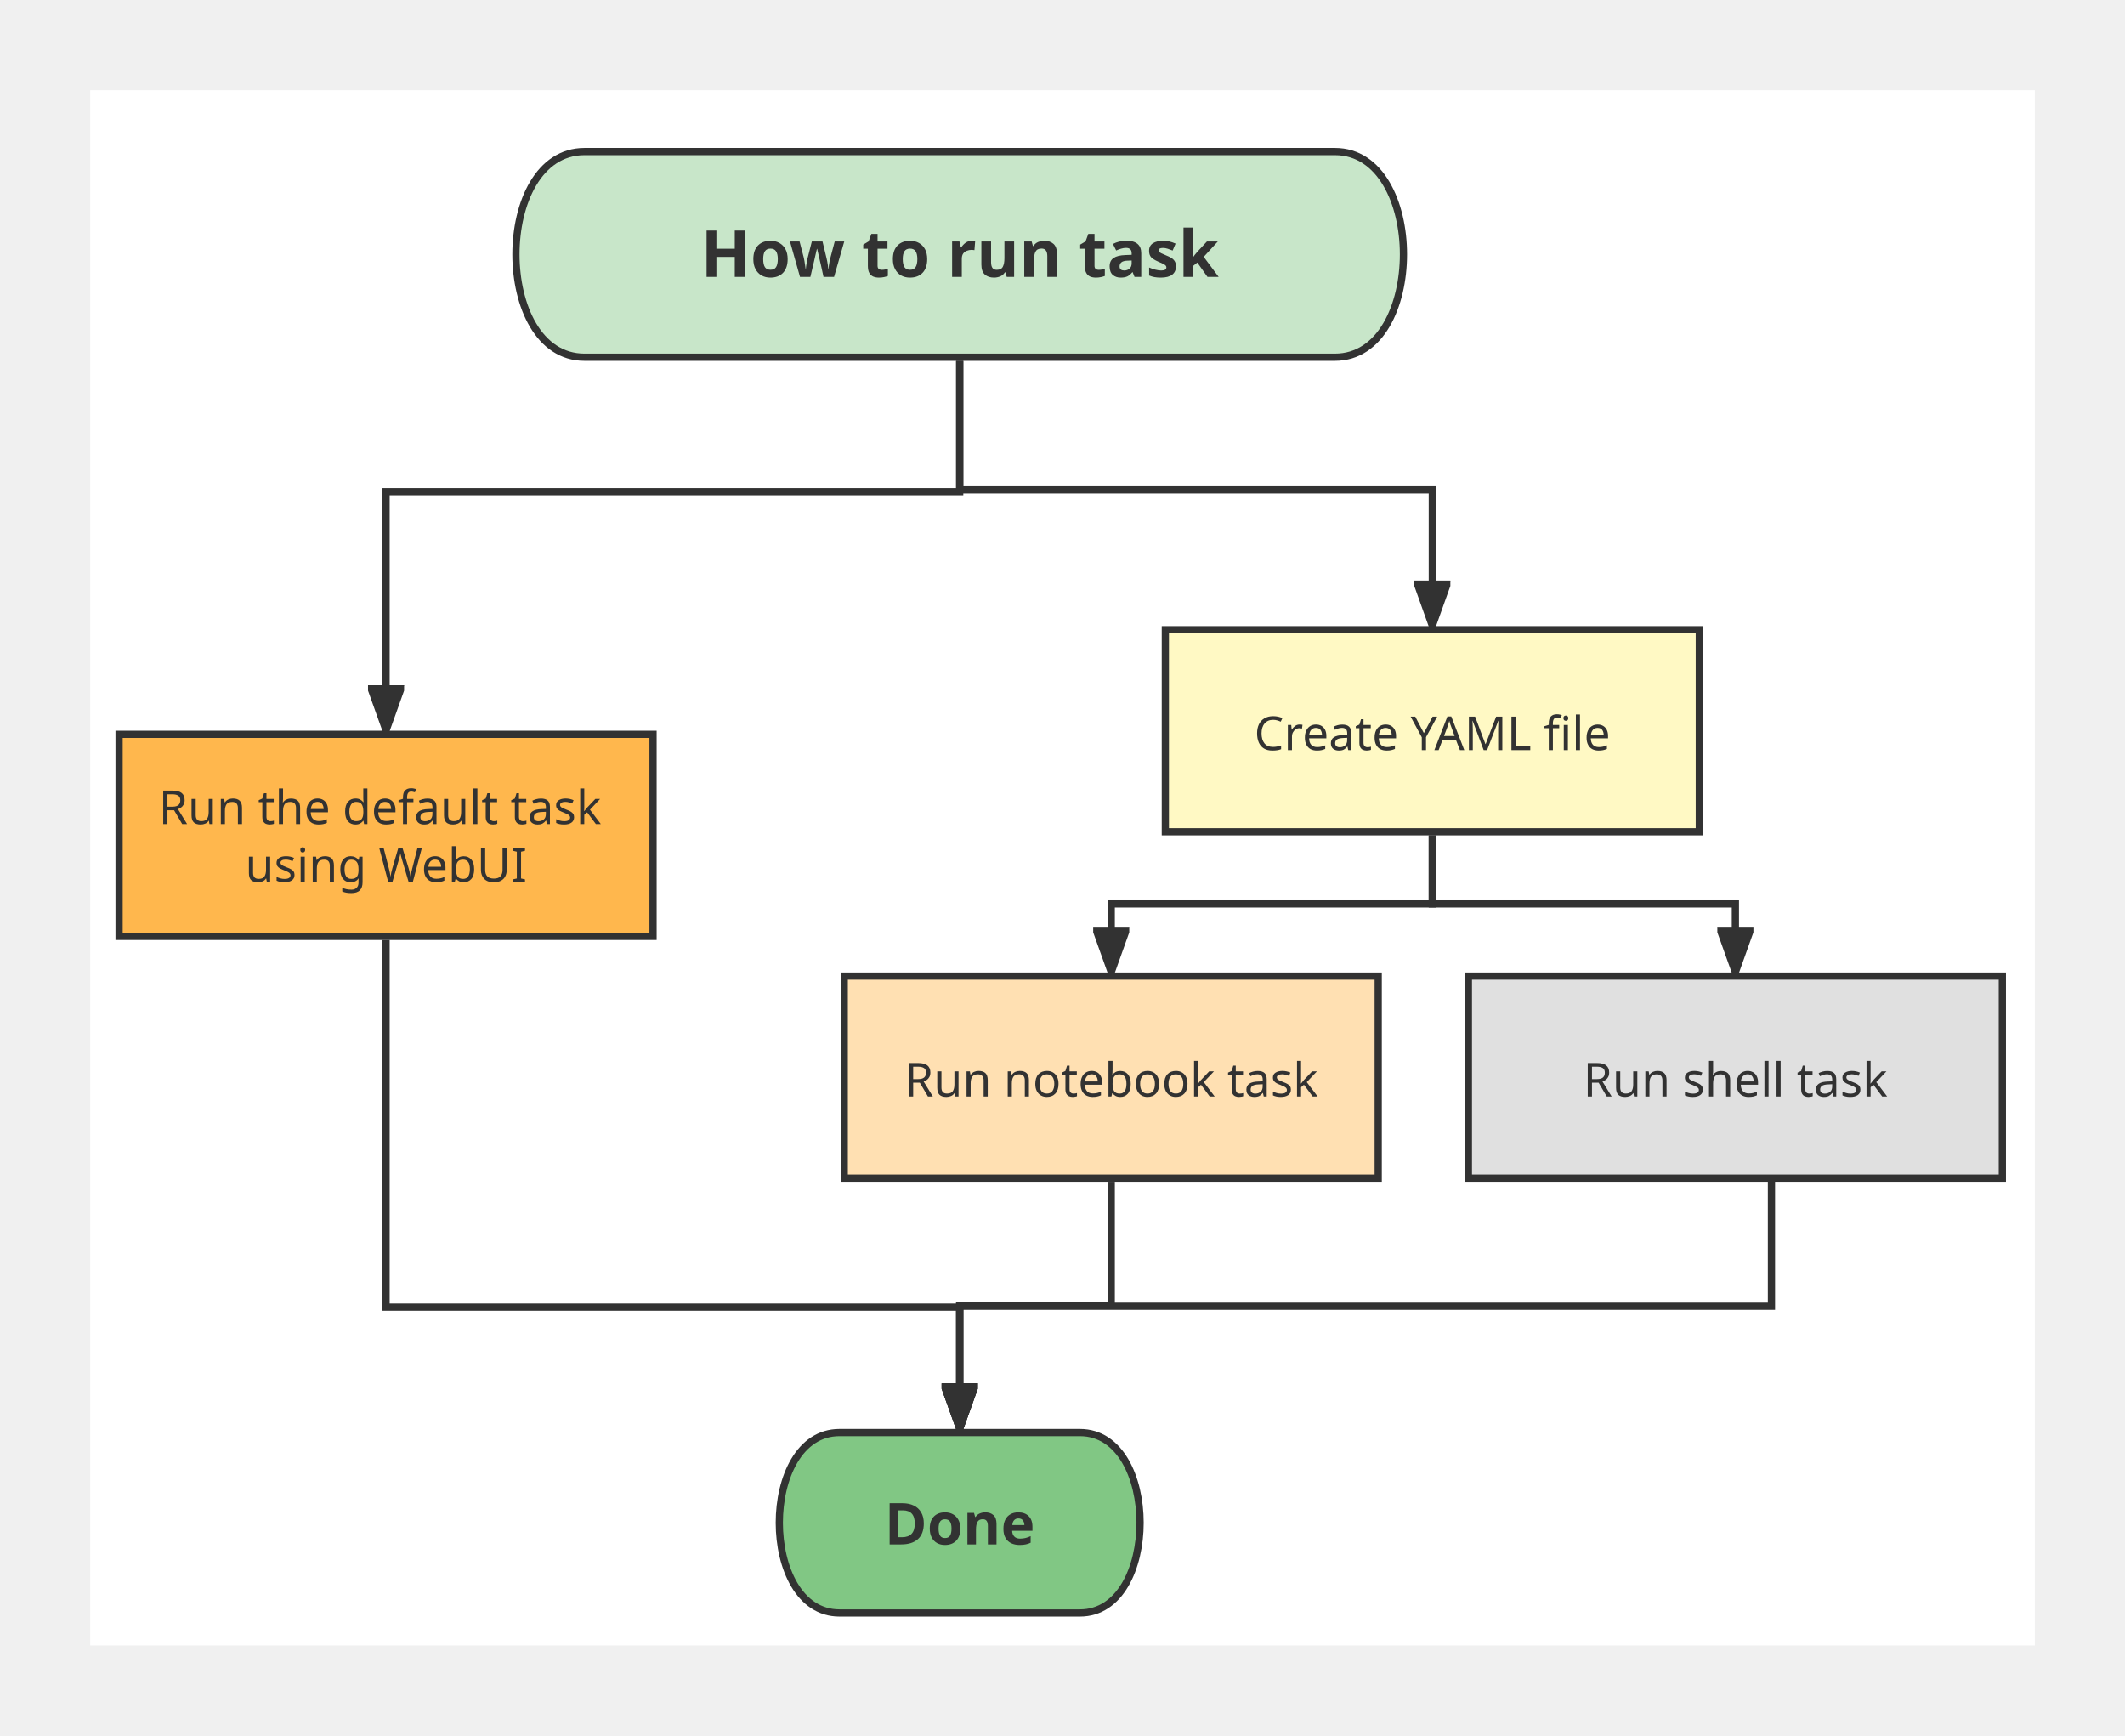
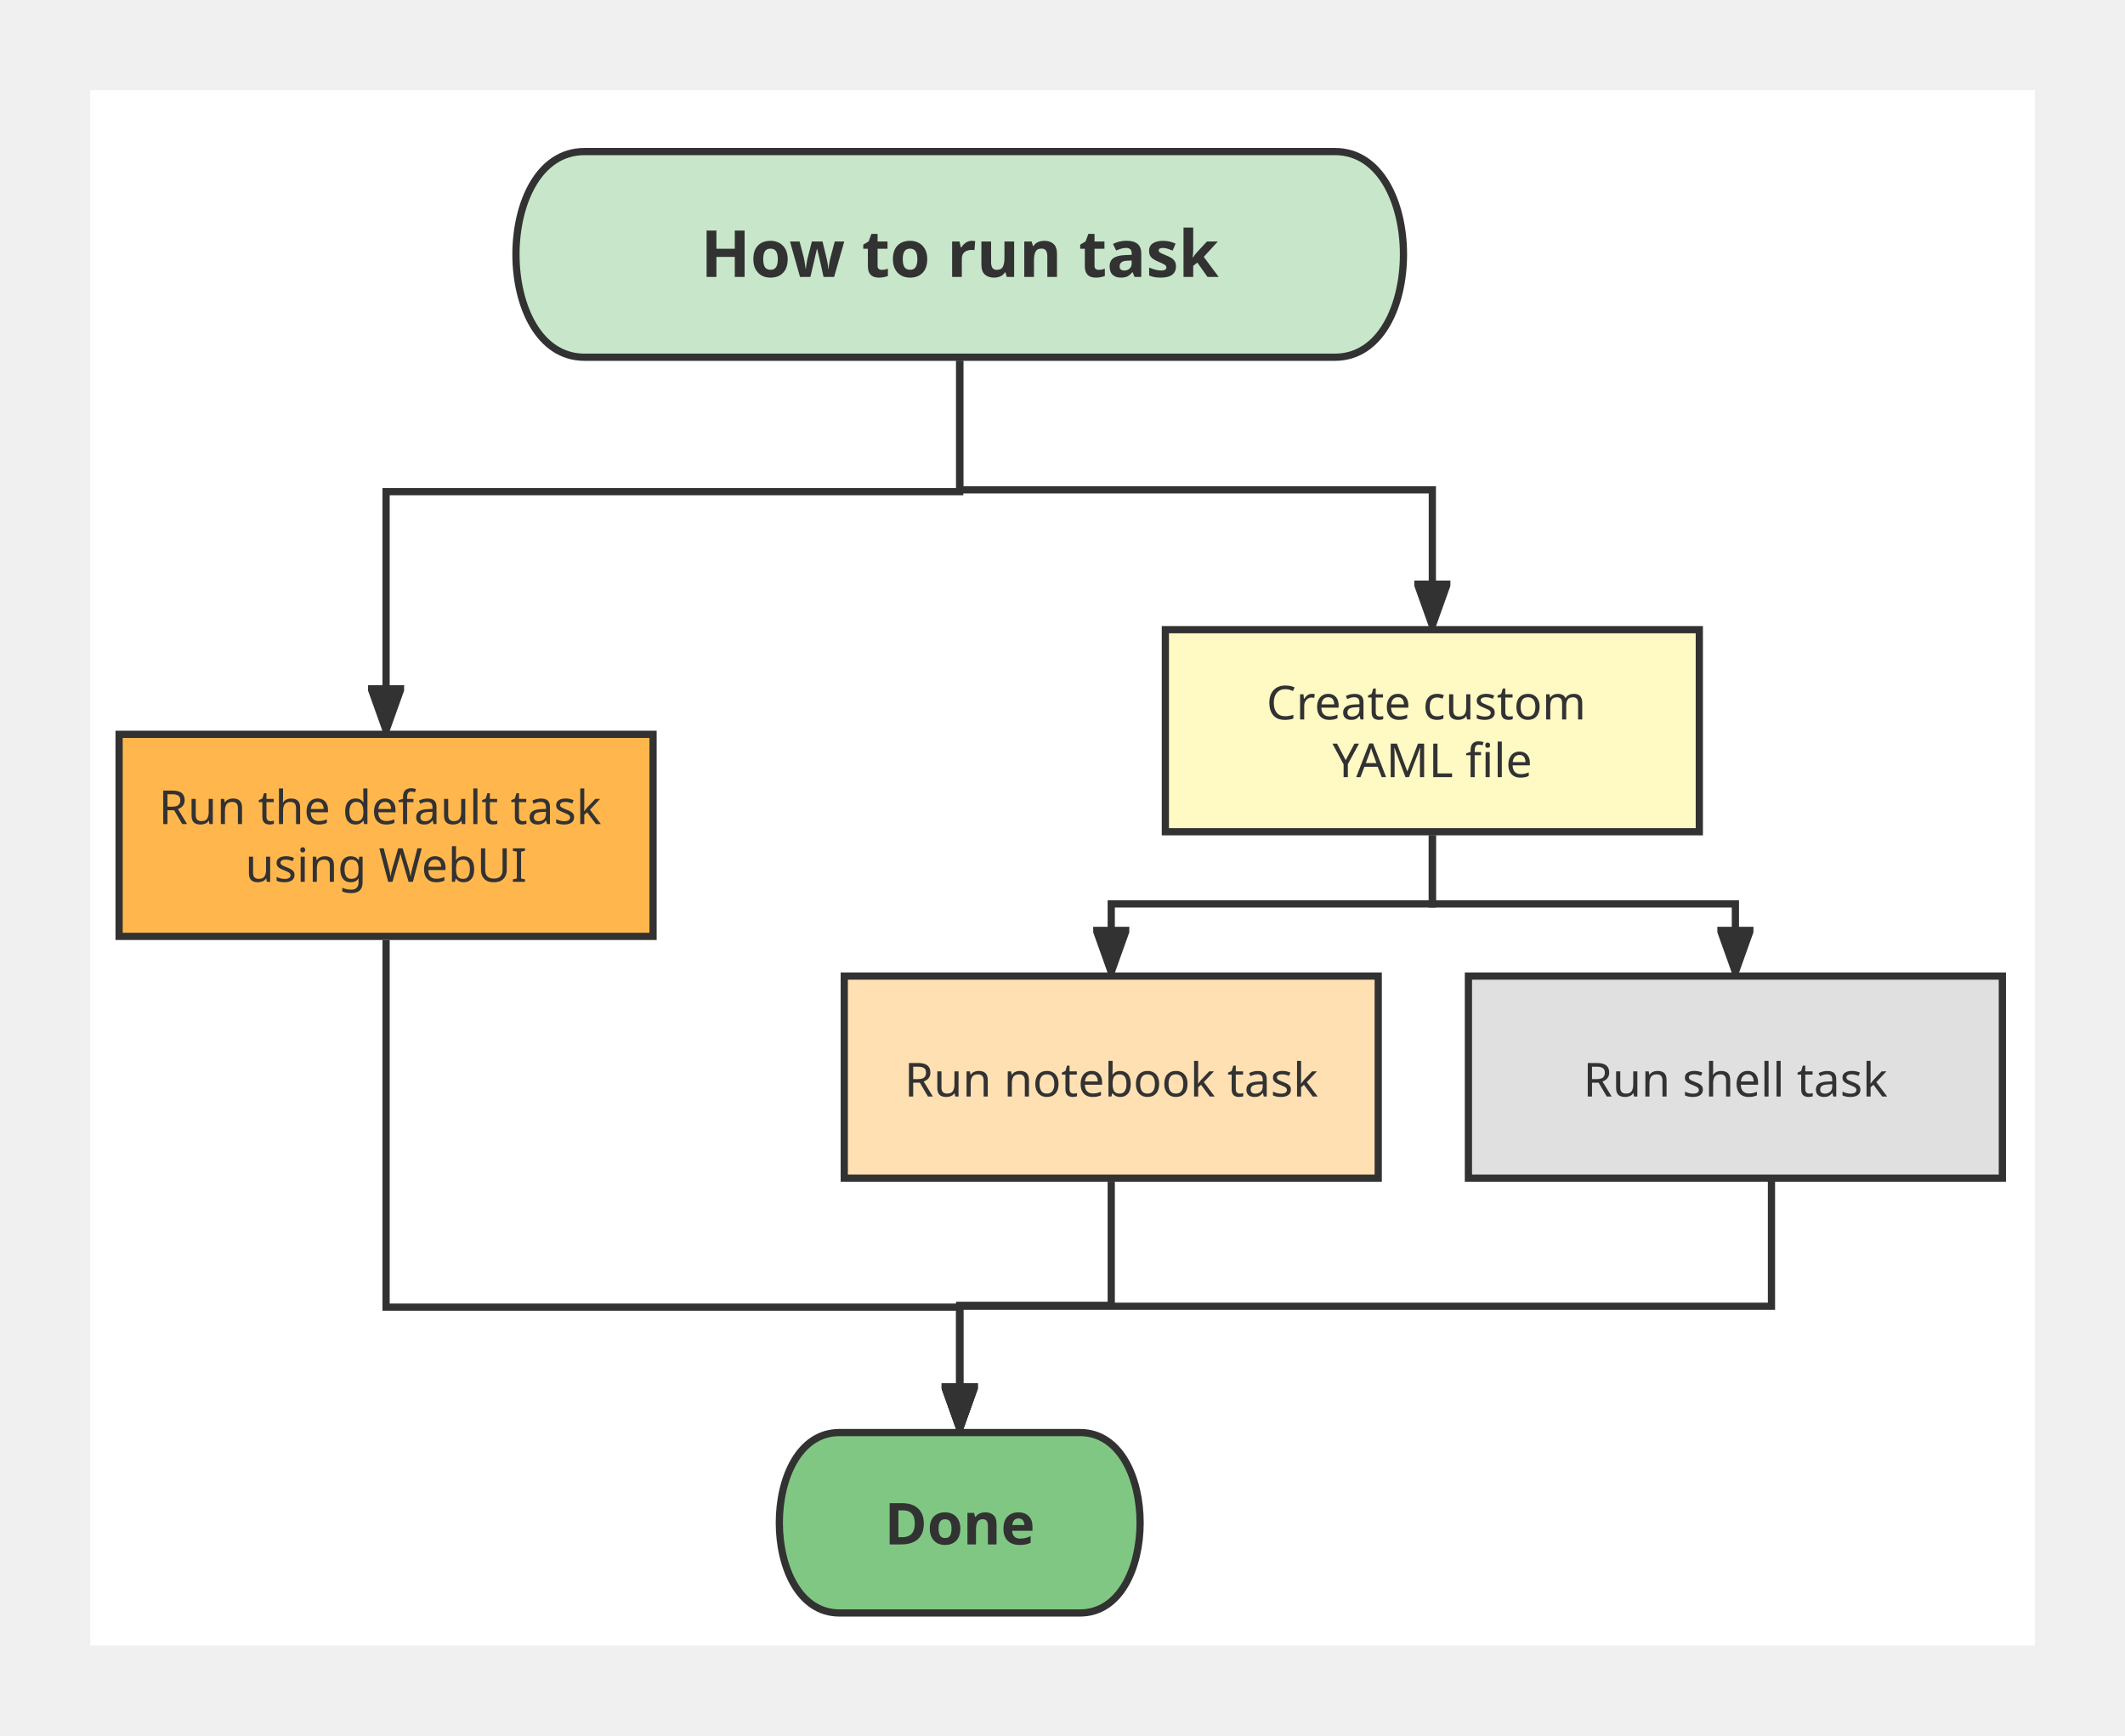
- <svg xmlns="http://www.w3.org/2000/svg" id="SvgjsSvg1078" width="589" height="481" version="1.1">
-   <defs id="SvgjsDefs1079">
-     <marker id="SvgjsMarker1128" markerWidth="14" markerHeight="10" refX="10" refY="5" viewBox="0 0 14 10" orient="auto" markerUnits="userSpaceOnUse" stroke-dasharray="0,0">
-       <path id="SvgjsPath1129" d="M0,0 L14,5 L0,10 L0,0" fill="#323232" stroke="#323232" stroke-width="1" />
+ <svg xmlns="http://www.w3.org/2000/svg" id="SvgjsSvg1154" width="589" height="481" version="1.1">
+   <defs id="SvgjsDefs1155">
+     <marker id="SvgjsMarker1206" markerWidth="14" markerHeight="10" refX="10" refY="5" viewBox="0 0 14 10" orient="auto" markerUnits="userSpaceOnUse" stroke-dasharray="0,0">
+       <path id="SvgjsPath1207" d="M0,0 L14,5 L0,10 L0,0" fill="#323232" stroke="#323232" stroke-width="1" />
    </marker>
-     <marker id="SvgjsMarker1132" markerWidth="14" markerHeight="10" refX="10" refY="5" viewBox="0 0 14 10" orient="auto" markerUnits="userSpaceOnUse" stroke-dasharray="0,0">
-       <path id="SvgjsPath1133" d="M0,0 L14,5 L0,10 L0,0" fill="#323232" stroke="#323232" stroke-width="1" />
+     <marker id="SvgjsMarker1210" markerWidth="14" markerHeight="10" refX="10" refY="5" viewBox="0 0 14 10" orient="auto" markerUnits="userSpaceOnUse" stroke-dasharray="0,0">
+       <path id="SvgjsPath1211" d="M0,0 L14,5 L0,10 L0,0" fill="#323232" stroke="#323232" stroke-width="1" />
    </marker>
-     <marker id="SvgjsMarker1136" markerWidth="14" markerHeight="10" refX="10" refY="5" viewBox="0 0 14 10" orient="auto" markerUnits="userSpaceOnUse" stroke-dasharray="0,0">
-       <path id="SvgjsPath1137" d="M0,0 L14,5 L0,10 L0,0" fill="#323232" stroke="#323232" stroke-width="1" />
+     <marker id="SvgjsMarker1214" markerWidth="14" markerHeight="10" refX="10" refY="5" viewBox="0 0 14 10" orient="auto" markerUnits="userSpaceOnUse" stroke-dasharray="0,0">
+       <path id="SvgjsPath1215" d="M0,0 L14,5 L0,10 L0,0" fill="#323232" stroke="#323232" stroke-width="1" />
    </marker>
-     <marker id="SvgjsMarker1140" markerWidth="14" markerHeight="10" refX="10" refY="5" viewBox="0 0 14 10" orient="auto" markerUnits="userSpaceOnUse" stroke-dasharray="0,0">
-       <path id="SvgjsPath1141" d="M0,0 L14,5 L0,10 L0,0" fill="#323232" stroke="#323232" stroke-width="1" />
+     <marker id="SvgjsMarker1218" markerWidth="14" markerHeight="10" refX="10" refY="5" viewBox="0 0 14 10" orient="auto" markerUnits="userSpaceOnUse" stroke-dasharray="0,0">
+       <path id="SvgjsPath1219" d="M0,0 L14,5 L0,10 L0,0" fill="#323232" stroke="#323232" stroke-width="1" />
    </marker>
-     <marker id="SvgjsMarker1144" markerWidth="14" markerHeight="10" refX="10" refY="5" viewBox="0 0 14 10" orient="auto" markerUnits="userSpaceOnUse" stroke-dasharray="0,0">
-       <path id="SvgjsPath1145" d="M0,0 L14,5 L0,10 L0,0" fill="#323232" stroke="#323232" stroke-width="1" />
+     <marker id="SvgjsMarker1222" markerWidth="14" markerHeight="10" refX="10" refY="5" viewBox="0 0 14 10" orient="auto" markerUnits="userSpaceOnUse" stroke-dasharray="0,0">
+       <path id="SvgjsPath1223" d="M0,0 L14,5 L0,10 L0,0" fill="#323232" stroke="#323232" stroke-width="1" />
    </marker>
-     <marker id="SvgjsMarker1148" markerWidth="14" markerHeight="10" refX="10" refY="5" viewBox="0 0 14 10" orient="auto" markerUnits="userSpaceOnUse" stroke-dasharray="0,0">
-       <path id="SvgjsPath1149" d="M0,0 L14,5 L0,10 L0,0" fill="#323232" stroke="#323232" stroke-width="1" />
+     <marker id="SvgjsMarker1226" markerWidth="14" markerHeight="10" refX="10" refY="5" viewBox="0 0 14 10" orient="auto" markerUnits="userSpaceOnUse" stroke-dasharray="0,0">
+       <path id="SvgjsPath1227" d="M0,0 L14,5 L0,10 L0,0" fill="#323232" stroke="#323232" stroke-width="1" />
    </marker>
-     <marker id="SvgjsMarker1152" markerWidth="14" markerHeight="10" refX="10" refY="5" viewBox="0 0 14 10" orient="auto" markerUnits="userSpaceOnUse" stroke-dasharray="0,0">
-       <path id="SvgjsPath1153" d="M0,0 L14,5 L0,10 L0,0" fill="#323232" stroke="#323232" stroke-width="1" />
+     <marker id="SvgjsMarker1230" markerWidth="14" markerHeight="10" refX="10" refY="5" viewBox="0 0 14 10" orient="auto" markerUnits="userSpaceOnUse" stroke-dasharray="0,0">
+       <path id="SvgjsPath1231" d="M0,0 L14,5 L0,10 L0,0" fill="#323232" stroke="#323232" stroke-width="1" />
    </marker>
  </defs>
-   <g id="SvgjsG1080" transform="translate(25.01038,25)">
-     <path id="SvgjsPath1081" d="M 0 0L 539 0L 539 431L 0 431Z" stroke="none" fill-opacity="1" fill="#ffffff" />
-     <g id="SvgjsG1082">
-       <text id="SvgjsText1083" font-family="微软雅黑" text-anchor="middle" font-size="13px" width="519px" fill="#323232" font-weight="400" align="middle" lineHeight="125%" anchor="middle" family="微软雅黑" size="13px" weight="400" font-style="" opacity="1" y="204.875" transform="rotate(0)" />
+   <g id="SvgjsG1156" transform="translate(25.01038,25)">
+     <path id="SvgjsPath1157" d="M 0 0L 539 0L 539 431L 0 431Z" stroke="none" fill-opacity="1" fill="#ffffff" />
+     <g id="SvgjsG1158">
+       <text id="SvgjsText1159" font-family="微软雅黑" text-anchor="middle" font-size="13px" width="519px" fill="#323232" font-weight="400" align="middle" lineHeight="125%" anchor="middle" family="微软雅黑" size="13px" weight="400" font-style="" opacity="1" y="204.875" transform="rotate(0)" />
    </g>
  </g>
-   <g id="SvgjsG1084" transform="translate(323.0104,174.5)">
-     <path id="SvgjsPath1085" d="M 0 0L 148 0L 148 56L 0 56Z" stroke="rgba(50,50,50,1)" stroke-width="2" fill-opacity="1" fill="#fff9c4" />
-     <g id="SvgjsG1086">
-       <text id="SvgjsText1087" font-family="微软雅黑" text-anchor="middle" font-size="13px" width="128px" fill="#323232" font-weight="400" align="middle" lineHeight="125%" anchor="middle" family="微软雅黑" size="13px" weight="400" font-style="" opacity="1" y="17.375" transform="rotate(0)">
-         <tspan id="SvgjsTspan1088" dy="16" x="74">
-           <tspan id="SvgjsTspan1089" style="text-decoration:;">Create YAML file</tspan>
+   <g id="SvgjsG1160" transform="translate(323.0104,174.5)">
+     <path id="SvgjsPath1161" d="M 0 0L 148 0L 148 56L 0 56Z" stroke="rgba(50,50,50,1)" stroke-width="2" fill-opacity="1" fill="#fff9c4" />
+     <g id="SvgjsG1162">
+       <text id="SvgjsText1163" font-family="微软雅黑" text-anchor="middle" font-size="13px" width="128px" fill="#323232" font-weight="400" align="middle" lineHeight="125%" anchor="middle" family="微软雅黑" size="13px" weight="400" font-style="" opacity="1" y="8.875" transform="rotate(0)">
+         <tspan id="SvgjsTspan1164" dy="16" x="74">
+           <tspan id="SvgjsTspan1165" style="text-decoration:;">Create custom </tspan>
+         </tspan>
+         <tspan id="SvgjsTspan1166" dy="16" x="74">
+           <tspan id="SvgjsTspan1167" style="text-decoration:;">YAML file</tspan>
        </tspan>
      </text>
    </g>
  </g>
-   <g id="SvgjsG1090" transform="translate(33.01038,203.5)">
-     <path id="SvgjsPath1091" d="M 0 0L 148 0L 148 56L 0 56Z" stroke="rgba(50,50,50,1)" stroke-width="2" fill-opacity="1" fill="#ffb74d" />
-     <g id="SvgjsG1092">
-       <text id="SvgjsText1093" font-family="微软雅黑" text-anchor="middle" font-size="13px" width="128px" fill="#323232" font-weight="400" align="middle" lineHeight="125%" anchor="middle" family="微软雅黑" size="13px" weight="400" font-style="" opacity="1" y="8.875" transform="rotate(0)">
-         <tspan id="SvgjsTspan1094" dy="16" x="74">
-           <tspan id="SvgjsTspan1095" style="text-decoration:;">Run the default task</tspan>
+   <g id="SvgjsG1168" transform="translate(33.01038,203.5)">
+     <path id="SvgjsPath1169" d="M 0 0L 148 0L 148 56L 0 56Z" stroke="rgba(50,50,50,1)" stroke-width="2" fill-opacity="1" fill="#ffb74d" />
+     <g id="SvgjsG1170">
+       <text id="SvgjsText1171" font-family="微软雅黑" text-anchor="middle" font-size="13px" width="128px" fill="#323232" font-weight="400" align="middle" lineHeight="125%" anchor="middle" family="微软雅黑" size="13px" weight="400" font-style="" opacity="1" y="8.875" transform="rotate(0)">
+         <tspan id="SvgjsTspan1172" dy="16" x="74">
+           <tspan id="SvgjsTspan1173" style="text-decoration:;">Run the default task</tspan>
        </tspan>
-         <tspan id="SvgjsTspan1096" dy="16" x="74">
-           <tspan id="SvgjsTspan1097" style="text-decoration:;">using WebUI</tspan>
+         <tspan id="SvgjsTspan1174" dy="16" x="74">
+           <tspan id="SvgjsTspan1175" style="text-decoration:;">using WebUI</tspan>
        </tspan>
      </text>
    </g>
  </g>
-   <g id="SvgjsG1098" transform="translate(143.0104,42)">
-     <path id="SvgjsPath1099" d="M 19 0L 227 0C 252.333 0 252.333 57 227 57L 19 57C -6.333 57 -6.333 0 19 0Z" stroke="rgba(50,50,50,1)" stroke-width="2" fill-opacity="1" fill="#c8e6c9" />
-     <g id="SvgjsG1100">
-       <text id="SvgjsText1101" font-family="微软雅黑" text-anchor="middle" font-size="13px" width="226px" fill="#323232" font-weight="400" align="middle" lineHeight="125%" anchor="middle" family="微软雅黑" size="13px" weight="400" font-style="" opacity="1" y="17.875" transform="rotate(0)" />
+   <g id="SvgjsG1176" transform="translate(143.0104,42)">
+     <path id="SvgjsPath1177" d="M 19 0L 227 0C 252.333 0 252.333 57 227 57L 19 57C -6.333 57 -6.333 0 19 0Z" stroke="rgba(50,50,50,1)" stroke-width="2" fill-opacity="1" fill="#c8e6c9" />
+     <g id="SvgjsG1178">
+       <text id="SvgjsText1179" font-family="微软雅黑" text-anchor="middle" font-size="13px" width="226px" fill="#323232" font-weight="400" align="middle" lineHeight="125%" anchor="middle" family="微软雅黑" size="13px" weight="400" font-style="" opacity="1" y="17.875" transform="rotate(0)" />
    </g>
  </g>
-   <g id="SvgjsG1102" transform="translate(190.0104,46)">
-     <path id="SvgjsPath1103" d="M 0 0L 152 0L 152 49L 0 49Z" stroke="none" fill="none" />
-     <g id="SvgjsG1104">
-       <text id="SvgjsText1105" font-family="微软雅黑" text-anchor="middle" font-size="18px" width="152px" fill="#323232" font-weight="700" align="middle" lineHeight="125%" anchor="middle" family="微软雅黑" size="18px" weight="700" font-style="" opacity="1" y="8.75" transform="rotate(0)">
-         <tspan id="SvgjsTspan1106" dy="22" x="76">
-           <tspan id="SvgjsTspan1107" style="text-decoration:;">How to run task</tspan>
+   <g id="SvgjsG1180" transform="translate(190.0104,46)">
+     <path id="SvgjsPath1181" d="M 0 0L 152 0L 152 49L 0 49Z" stroke="none" fill="none" />
+     <g id="SvgjsG1182">
+       <text id="SvgjsText1183" font-family="微软雅黑" text-anchor="middle" font-size="18px" width="152px" fill="#323232" font-weight="700" align="middle" lineHeight="125%" anchor="middle" family="微软雅黑" size="18px" weight="700" font-style="" opacity="1" y="8.75" transform="rotate(0)">
+         <tspan id="SvgjsTspan1184" dy="22" x="76">
+           <tspan id="SvgjsTspan1185" style="text-decoration:;">How to run task</tspan>
        </tspan>
      </text>
    </g>
  </g>
-   <g id="SvgjsG1108" transform="translate(216.0104,397)">
-     <path id="SvgjsPath1109" d="M 16.667 0L 83.333 0C 105.556 0 105.556 50 83.333 50L 16.667 50C -5.556 50 -5.556 0 16.667 0Z" stroke="rgba(50,50,50,1)" stroke-width="2" fill-opacity="1" fill="#81c784" />
-     <g id="SvgjsG1110">
-       <text id="SvgjsText1111" font-family="微软雅黑" text-anchor="middle" font-size="16px" width="80px" fill="#323232" font-weight="700" align="middle" lineHeight="125%" anchor="middle" family="微软雅黑" size="16px" weight="700" font-style="" opacity="1" y="11" transform="rotate(0)">
-         <tspan id="SvgjsTspan1112" dy="20" x="50">
-           <tspan id="SvgjsTspan1113" style="text-decoration:;">Done</tspan>
+   <g id="SvgjsG1186" transform="translate(216.0104,397)">
+     <path id="SvgjsPath1187" d="M 16.667 0L 83.333 0C 105.556 0 105.556 50 83.333 50L 16.667 50C -5.556 50 -5.556 0 16.667 0Z" stroke="rgba(50,50,50,1)" stroke-width="2" fill-opacity="1" fill="#81c784" />
+     <g id="SvgjsG1188">
+       <text id="SvgjsText1189" font-family="微软雅黑" text-anchor="middle" font-size="16px" width="80px" fill="#323232" font-weight="700" align="middle" lineHeight="125%" anchor="middle" family="微软雅黑" size="16px" weight="700" font-style="" opacity="1" y="11" transform="rotate(0)">
+         <tspan id="SvgjsTspan1190" dy="20" x="50">
+           <tspan id="SvgjsTspan1191" style="text-decoration:;">Done</tspan>
        </tspan>
      </text>
    </g>
  </g>
-   <g id="SvgjsG1114" transform="translate(234.0104,270.5)">
-     <path id="SvgjsPath1115" d="M 0 0L 148 0L 148 56L 0 56Z" stroke="rgba(50,50,50,1)" stroke-width="2" fill-opacity="1" fill="#ffe0b2" />
-     <g id="SvgjsG1116">
-       <text id="SvgjsText1117" font-family="微软雅黑" text-anchor="middle" font-size="13px" width="128px" fill="#323232" font-weight="400" align="middle" lineHeight="125%" anchor="middle" family="微软雅黑" size="13px" weight="400" font-style="" opacity="1" y="17.375" transform="rotate(0)">
-         <tspan id="SvgjsTspan1118" dy="16" x="74">
-           <tspan id="SvgjsTspan1119" style="text-decoration:;">Run notebook task</tspan>
+   <g id="SvgjsG1192" transform="translate(234.0104,270.5)">
+     <path id="SvgjsPath1193" d="M 0 0L 148 0L 148 56L 0 56Z" stroke="rgba(50,50,50,1)" stroke-width="2" fill-opacity="1" fill="#ffe0b2" />
+     <g id="SvgjsG1194">
+       <text id="SvgjsText1195" font-family="微软雅黑" text-anchor="middle" font-size="13px" width="128px" fill="#323232" font-weight="400" align="middle" lineHeight="125%" anchor="middle" family="微软雅黑" size="13px" weight="400" font-style="" opacity="1" y="17.375" transform="rotate(0)">
+         <tspan id="SvgjsTspan1196" dy="16" x="74">
+           <tspan id="SvgjsTspan1197" style="text-decoration:;">Run notebook task</tspan>
        </tspan>
      </text>
    </g>
  </g>
-   <g id="SvgjsG1120" transform="translate(407.0104,270.5)">
-     <path id="SvgjsPath1121" d="M 0 0L 148 0L 148 56L 0 56Z" stroke="rgba(50,50,50,1)" stroke-width="2" fill-opacity="1" fill="#e0e0e0" />
-     <g id="SvgjsG1122">
-       <text id="SvgjsText1123" font-family="微软雅黑" text-anchor="middle" font-size="13px" width="128px" fill="#323232" font-weight="400" align="middle" lineHeight="125%" anchor="middle" family="微软雅黑" size="13px" weight="400" font-style="" opacity="1" y="17.375" transform="rotate(0)">
-         <tspan id="SvgjsTspan1124" dy="16" x="74">
-           <tspan id="SvgjsTspan1125" style="text-decoration:;">Run shell task</tspan>
+   <g id="SvgjsG1198" transform="translate(407.0104,270.5)">
+     <path id="SvgjsPath1199" d="M 0 0L 148 0L 148 56L 0 56Z" stroke="rgba(50,50,50,1)" stroke-width="2" fill-opacity="1" fill="#e0e0e0" />
+     <g id="SvgjsG1200">
+       <text id="SvgjsText1201" font-family="微软雅黑" text-anchor="middle" font-size="13px" width="128px" fill="#323232" font-weight="400" align="middle" lineHeight="125%" anchor="middle" family="微软雅黑" size="13px" weight="400" font-style="" opacity="1" y="17.375" transform="rotate(0)">
+         <tspan id="SvgjsTspan1202" dy="16" x="74">
+           <tspan id="SvgjsTspan1203" style="text-decoration:;">Run shell task</tspan>
        </tspan>
      </text>
    </g>
  </g>
-   <g id="SvgjsG1126">
-     <path id="SvgjsPath1127" d="M397.01 231.5L397.01 250.5L308.01 250.5L308.01 266.9" stroke="#323232" stroke-width="2" fill="none" marker-end="url(#SvgjsMarker1128)" />
+   <g id="SvgjsG1204">
+     <path id="SvgjsPath1205" d="M397.01 231.5L397.01 250.5L308.01 250.5L308.01 266.9" stroke="#323232" stroke-width="2" fill="none" marker-end="url(#SvgjsMarker1206)" />
  </g>
-   <g id="SvgjsG1130">
-     <path id="SvgjsPath1131" d="M397.01 231.5L397.01 250.5L481.01 250.5L481.01 266.9" stroke="#323232" stroke-width="2" fill="none" marker-end="url(#SvgjsMarker1132)" />
+   <g id="SvgjsG1208">
+     <path id="SvgjsPath1209" d="M397.01 231.5L397.01 250.5L481.01 250.5L481.01 266.9" stroke="#323232" stroke-width="2" fill="none" marker-end="url(#SvgjsMarker1210)" />
  </g>
-   <g id="SvgjsG1134">
-     <path id="SvgjsPath1135" d="M308.01 327.5L308.01 361.75L266.01 361.75L266.01 393.4" stroke="#323232" stroke-width="2" fill="none" marker-end="url(#SvgjsMarker1136)" />
+   <g id="SvgjsG1212">
+     <path id="SvgjsPath1213" d="M308.01 327.5L308.01 361.75L266.01 361.75L266.01 393.4" stroke="#323232" stroke-width="2" fill="none" marker-end="url(#SvgjsMarker1214)" />
  </g>
-   <g id="SvgjsG1138">
-     <path id="SvgjsPath1139" d="M491.01 326L491.01 362L266.01 362L266.01 393.4" stroke="#323232" stroke-width="2" fill="none" marker-end="url(#SvgjsMarker1140)" />
+   <g id="SvgjsG1216">
+     <path id="SvgjsPath1217" d="M491.01 326L491.01 362L266.01 362L266.01 393.4" stroke="#323232" stroke-width="2" fill="none" marker-end="url(#SvgjsMarker1218)" />
  </g>
-   <g id="SvgjsG1142">
-     <path id="SvgjsPath1143" d="M107.01 260.5L107.01 362.25L266.01 362.25L266.01 393.4" stroke="#323232" stroke-width="2" fill="none" marker-end="url(#SvgjsMarker1144)" />
+   <g id="SvgjsG1220">
+     <path id="SvgjsPath1221" d="M107.01 260.5L107.01 362.25L266.01 362.25L266.01 393.4" stroke="#323232" stroke-width="2" fill="none" marker-end="url(#SvgjsMarker1222)" />
  </g>
-   <g id="SvgjsG1146">
-     <path id="SvgjsPath1147" d="M266.01 100L266.01 136.25L107.01 136.25L107.01 199.9" stroke="#323232" stroke-width="2" fill="none" marker-end="url(#SvgjsMarker1148)" />
+   <g id="SvgjsG1224">
+     <path id="SvgjsPath1225" d="M266.01 100L266.01 136.25L107.01 136.25L107.01 199.9" stroke="#323232" stroke-width="2" fill="none" marker-end="url(#SvgjsMarker1226)" />
  </g>
-   <g id="SvgjsG1150">
-     <path id="SvgjsPath1151" d="M266.01 100L266.01 135.75L397.01 135.75L397.01 170.9" stroke="#323232" stroke-width="2" fill="none" marker-end="url(#SvgjsMarker1152)" />
+   <g id="SvgjsG1228">
+     <path id="SvgjsPath1229" d="M266.01 100L266.01 135.75L397.01 135.75L397.01 170.9" stroke="#323232" stroke-width="2" fill="none" marker-end="url(#SvgjsMarker1230)" />
  </g>
</svg>
